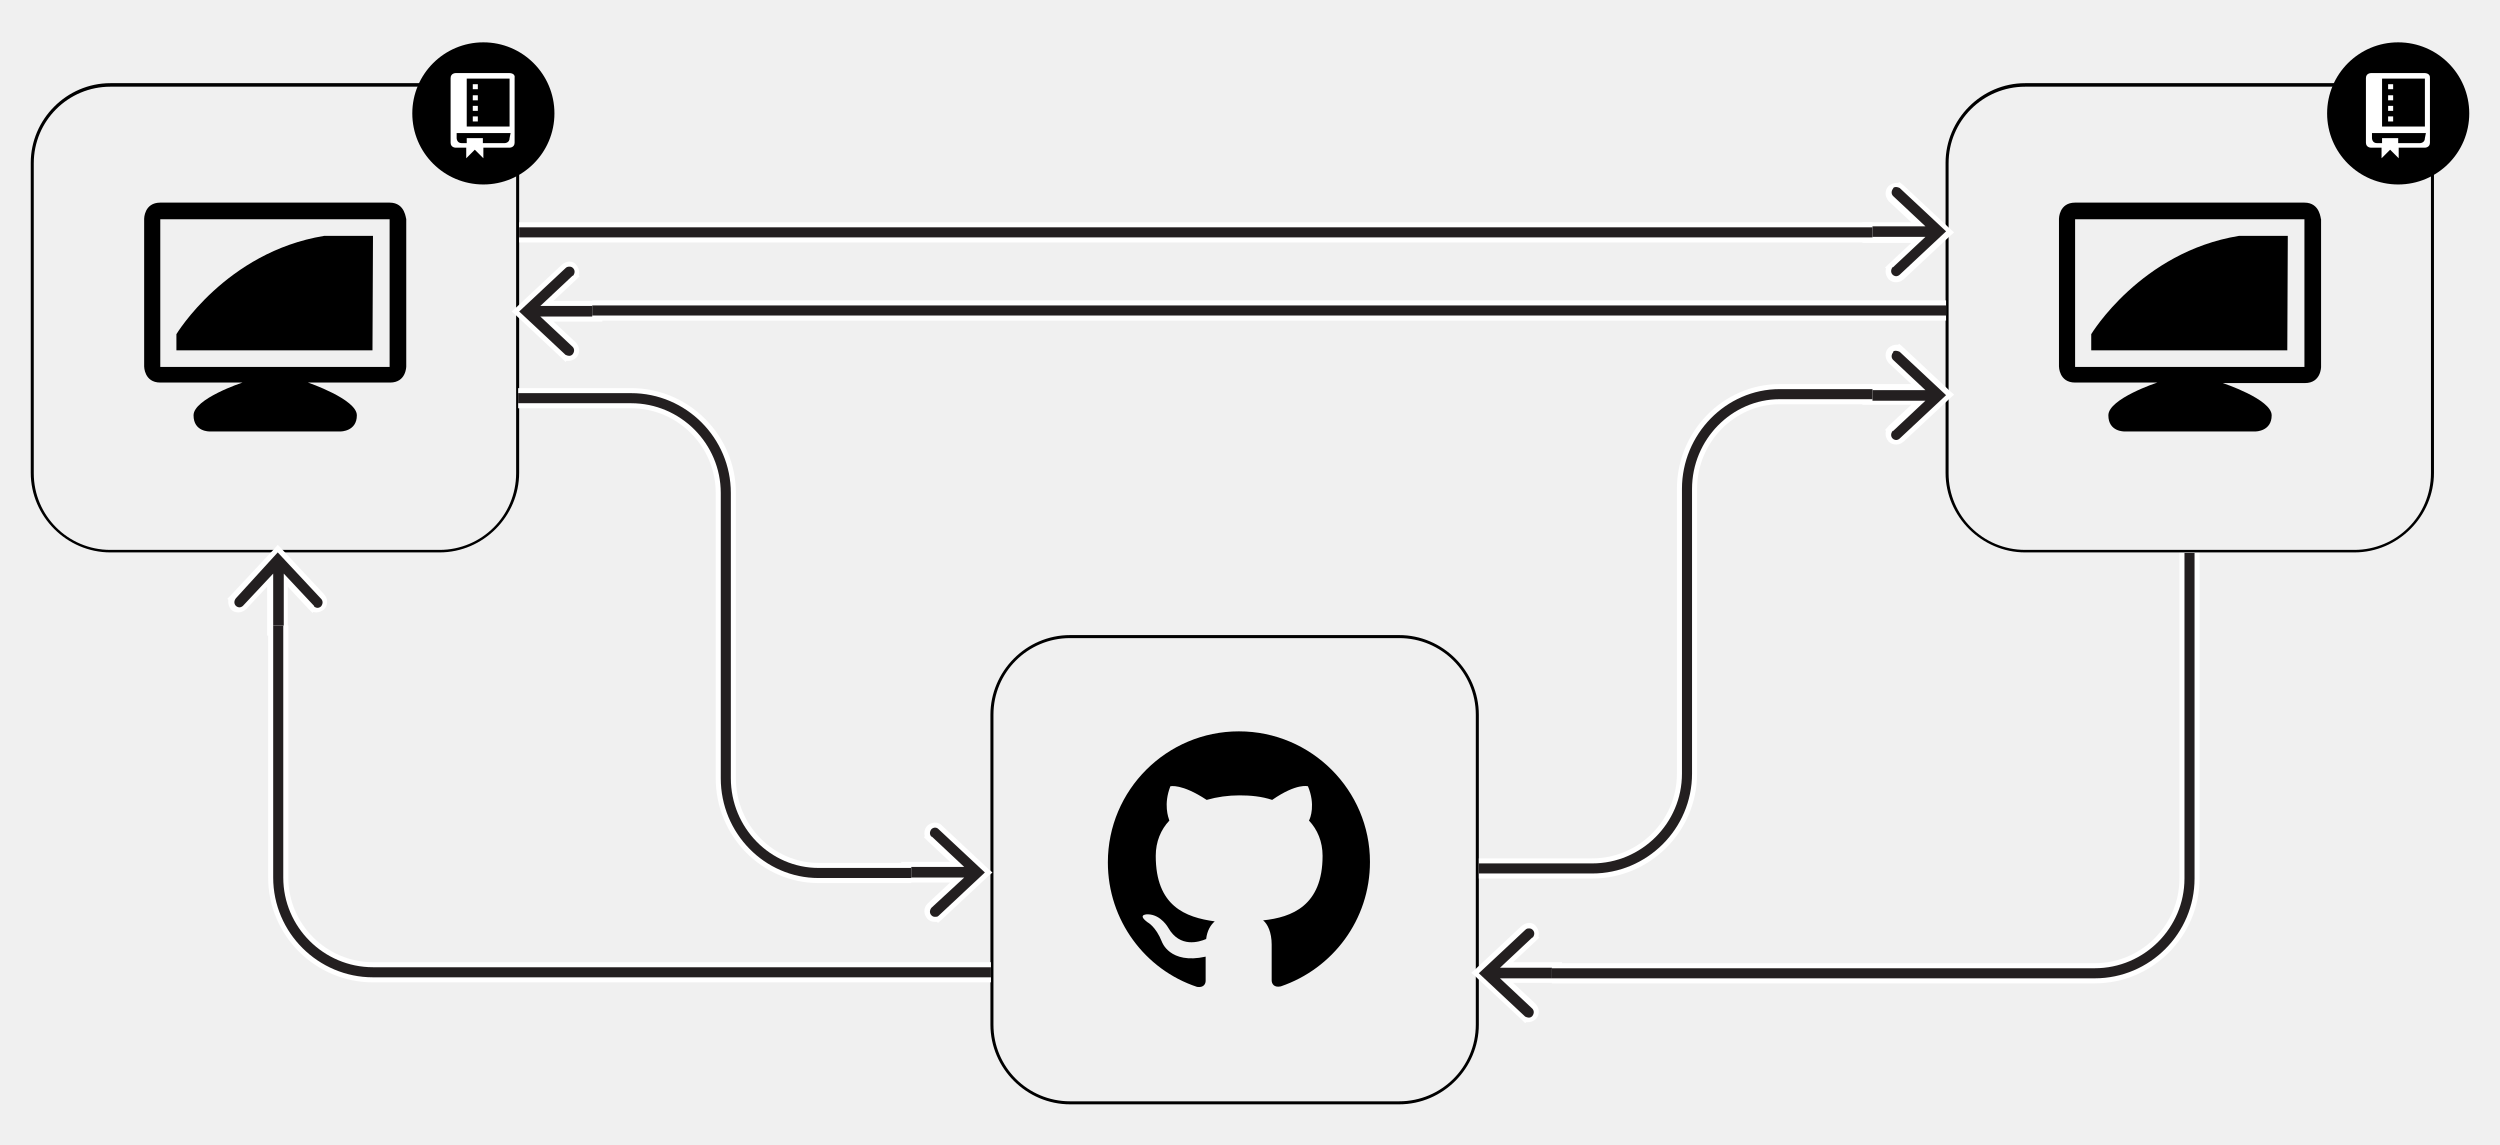
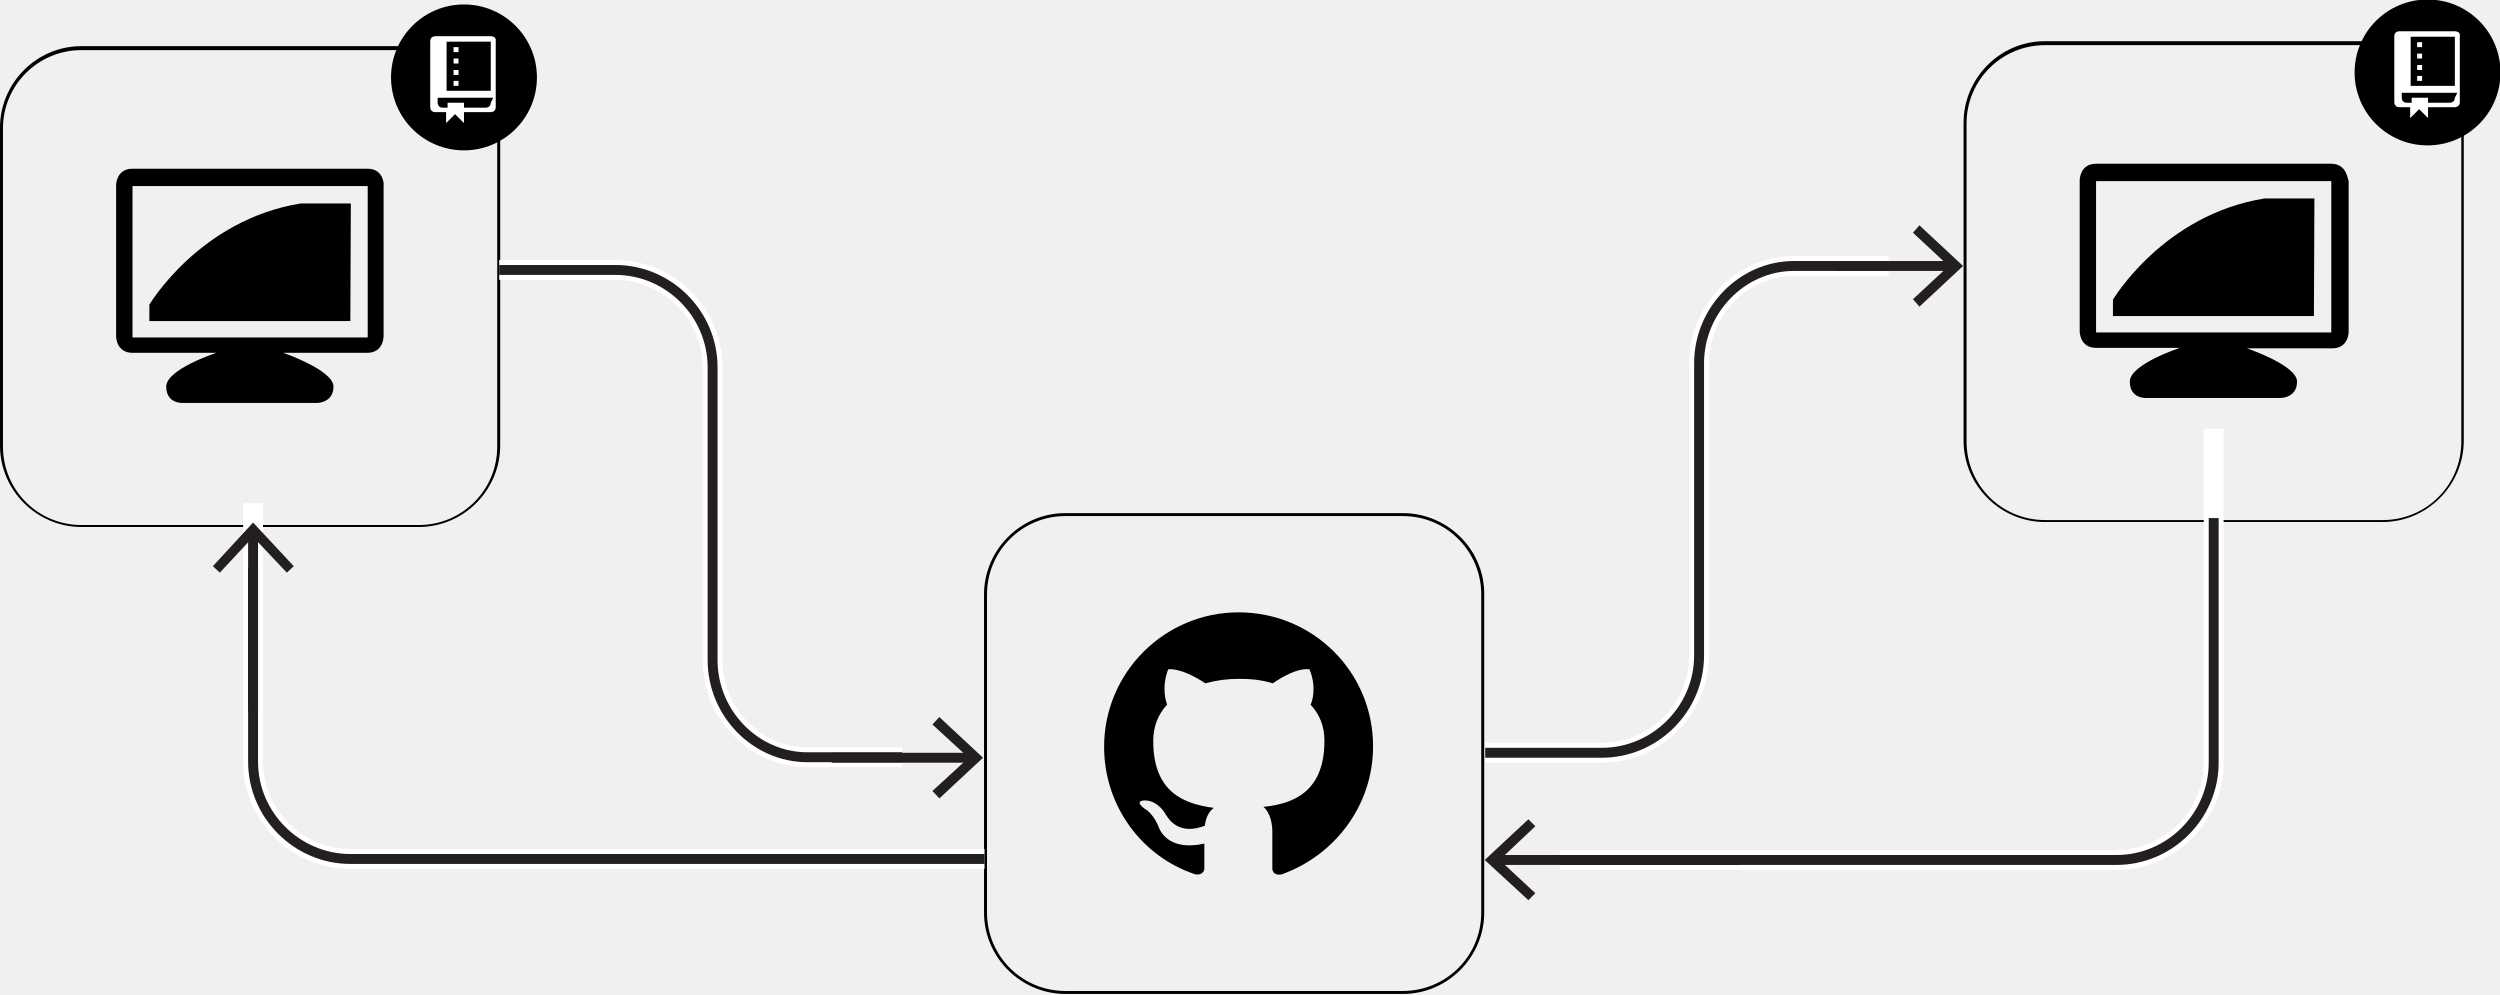
- <svg xmlns="http://www.w3.org/2000/svg" version="1.1" id="Layer_1" x="0px" y="0px" viewBox="-218 370 496 227" enable-background="new -218 370 496 227" xml:space="preserve">
+ <svg xmlns="http://www.w3.org/2000/svg" version="1.1" id="Layer_1" x="0px" y="0px" viewBox="-193.8 717.4 503.8 200.4" enable-background="new -193.8 717.4 503.8 200.4" xml:space="preserve">
  <g>
-     <path d="M27.8,515.1c-14.3,0-26,11.6-26,26c0,11.5,7.4,21.3,17.7,24.7c1.3,0.2,1.7-0.6,1.7-1.2c0-0.5,0-2.7,0-4.8   c-7.2,1.6-8.7-3-8.7-3c-1.2-3-2.8-3.8-2.8-3.8c-2.3-1.7,0.1-1.6,0.1-1.6c2.6,0.1,4,2.7,4,2.7c2.3,4,6.1,2.8,7.5,2.2   c0.2-1.7,0.9-2.8,1.7-3.5c-5.8-0.8-11.7-3-11.7-13c0-2.8,1-5.2,2.7-7c-0.2-0.6-1.2-3.2,0.2-6.8c0,0,2.2-0.6,7.2,2.7   c2.1-0.6,4.3-0.9,6.5-0.9s4.4,0.2,6.5,0.9c4.9-3.4,7.1-2.7,7.1-2.7c1.5,3.6,0.5,6.3,0.2,6.8c1.7,1.8,2.7,4.2,2.7,7   c0,9.9-6.1,12.2-11.8,12.8c0.9,0.7,1.7,2.4,1.7,4.8c0,3.5,0,6.3,0,7.1c0,0.6,0.4,1.5,1.8,1.2c10.3-3.5,17.7-13.2,17.7-24.7   C53.8,526.8,42.2,515.1,27.8,515.1z" />
+     <path d="M55.8,840.8c-14.9,0-27.1,12.1-27.1,27.1c0,12,7.7,22.2,18.4,25.7c1.3,0.2,1.8-0.6,1.8-1.2c0-0.5,0-2.8,0-5   c-7.5,1.7-9.1-3.1-9.1-3.1c-1.2-3.1-2.9-3.9-2.9-3.9c-2.4-1.8,0.1-1.7,0.1-1.7c2.7,0.1,4.1,2.8,4.1,2.8c2.4,4.1,6.3,2.9,7.9,2.3   c0.2-1.8,0.9-2.9,1.8-3.6c-6-0.8-12.2-3.1-12.2-13.5c0-2.9,1-5.4,2.8-7.3c-0.2-0.6-1.2-3.3,0.2-7.1c0,0,2.3-0.6,7.5,2.8   c2.2-0.6,4.4-0.9,6.8-0.9s4.5,0.2,6.8,0.9c5.1-3.5,7.4-2.8,7.4-2.8c1.5,3.7,0.5,6.6,0.2,7.1c1.8,1.9,2.8,4.3,2.8,7.3   c0,10.3-6.3,12.7-12.3,13.3c0.9,0.7,1.8,2.5,1.8,5c0,3.6,0,6.6,0,7.4c0,0.6,0.4,1.5,1.9,1.2c10.6-3.8,18.4-13.8,18.4-25.8   C82.9,852.8,70.8,840.8,55.8,840.8z" />
    <g id="border_1_">
-       <path d="M59.6,496.6c8.4,0,15.2,6.8,15.2,15.2v61.5c0,8.4-6.8,15.2-15.2,15.2H-5.7c-8.4,0-15.2-6.8-15.2-15.2v-61.5    c0-8.4,6.8-15.2,15.2-15.2L59.6,496.6 M59.6,496H-5.7c-8.7,0-15.8,7.2-15.8,15.8v61.5c0,8.7,7.2,15.8,15.8,15.8h65.3    c8.7,0,15.8-7.2,15.8-15.8v-61.5C75.4,503.1,68.2,496,59.6,496L59.6,496z" />
+       <path d="M88.9,821.4c8.8,0,15.8,7.1,15.8,15.8v64.1c0,8.8-7.1,15.8-15.8,15.8h-68c-8.8,0-15.8-7.1-15.8-15.8v-64.1    c0-8.8,7.1-15.8,15.8-15.8H88.9 M88.9,820.8h-68c-9.1,0-16.4,7.5-16.4,16.4v64.1c0,9.1,7.5,16.4,16.4,16.4h68    c9.1,0,16.4-7.5,16.4-16.4v-64.1C105.4,828.2,97.9,820.8,88.9,820.8L88.9,820.8z" />
    </g>
  </g>
  <g>
    <g>
      <g id="border_2_">
-         <path d="M249.1,387.2c8.4,0,15.2,6.8,15.2,15.2v61.5c0,8.4-6.8,15.2-15.2,15.2h-65.3c-8.4,0-15.2-6.8-15.2-15.2v-61.5     c0-8.4,6.8-15.2,15.2-15.2H249.1 M249.1,386.5h-65.3c-8.7,0-15.8,7.2-15.8,15.8v61.5c0,8.7,7.2,15.8,15.8,15.8h65.3     c8.7,0,15.8-7.2,15.8-15.8v-61.5C264.8,393.6,257.8,386.5,249.1,386.5L249.1,386.5z" />
+         <path d="M286.4,726.5c8.8,0,15.8,7.1,15.8,15.8v64.1c0,8.8-7.1,15.8-15.8,15.8h-68.1c-8.8,0-15.8-7.1-15.8-15.8v-64.1     c0-8.8,7.1-15.8,15.8-15.8H286.4 M286.4,725.7h-68.1c-9.1,0-16.4,7.5-16.4,16.4v64.1c0,9.1,7.5,16.4,16.4,16.4h68     c9.1,0,16.4-7.5,16.4-16.4v-64.1C302.7,733.2,295.4,725.7,286.4,725.7L286.4,725.7z" />
      </g>
-       <path d="M239.2,410.2c-3.2,0-45.5,0-45.5,0c-3.2,0-3.2,3.2-3.2,3.2v29.3c0,0,0,3.2,3.2,3.2H210c0,0-9.7,3.2-9.7,6.5    s3.2,3.2,3.2,3.2h26c0,0,3.2,0,3.2-3.2S223,446,223,446h16.3c3.2,0,3.2-3.2,3.2-3.2v-29.3C242.4,413.6,242.4,410.2,239.2,410.2z     M239.2,442.8h-45.5v-29.3h45.5V442.8z M235.9,416.8h-9.7c-19.5,3.2-29.3,19.5-29.3,19.5v3.2h38.9L235.9,416.8L235.9,416.8z" />
+       <path d="M276,750.4c-3.3,0-47.4,0-47.4,0c-3.3,0-3.3,3.3-3.3,3.3v30.5c0,0,0,3.3,3.3,3.3h16.9c0,0-10.1,3.3-10.1,6.8    c0,3.5,3.3,3.3,3.3,3.3h27.1c0,0,3.3,0,3.3-3.3c0-3.3-10.1-6.7-10.1-6.7h17.2c3.3,0,3.3-3.3,3.3-3.3v-30.5    C279.3,753.9,279.3,750.4,276,750.4z M276,784.4h-47.4v-30.5H276V784.4z M272.6,757.4h-10.1c-20.4,3.3-30.5,20.4-30.5,20.4v3.3    h40.5L272.6,757.4L272.6,757.4z" />
    </g>
    <g>
-       <circle cx="257.8" cy="392.5" r="14.1" />
-       <path fill="#FFFFFF" d="M256.8,388.9h-1v1h1V388.9z M256.8,386.7h-1v1h1V386.7z M263.1,384.5h-10.7c0,0-1,0-1,1v12.8c0,1,1,1,1,1    h2.1v2.1l1.7-1.7l1.7,1.7v-2.1h5.2c0,0,1,0,1-1v-12.8C264.2,384.5,263.1,384.5,263.1,384.5z M263.1,397.4c0,1-1,1-1,1h-4.3v-1    h-3.2v1h-1c-1,0-1-1-1-1v-1h10.7L263.1,397.4L263.1,397.4z M263.1,395.1h-8.5v-9.5h8.5V395.1z M256.8,393.1h-1v1h1V393.1z     M256.8,391h-1v1h1V391z" />
+       <circle cx="295.4" cy="732" r="14.7" />
+       <path fill="#FFFFFF" d="M294.3,728.2h-1v1h1V728.2z M294.3,725.9h-1v1h1V725.9z M300.9,723.7h-11.2c0,0-1,0-1,1V738c0,1,1,1,1,1    h2.2v2.2l1.8-1.8l1.8,1.8v-2.2h5.4c0,0,1,0,1-1v-13.3C302.1,723.7,300.9,723.7,300.9,723.7z M300.9,737.1c0,1-1,1-1,1h-4.4v-1    h-3.3v1h-1c-1,0-1-1-1-1v-1h11.2L300.9,737.1L300.9,737.1z M300.9,734.7H292v-9.9h8.9V734.7z M294.3,732.7h-1v1h1V732.7z     M294.3,730.5h-1v1h1V730.5z" />
    </g>
  </g>
  <g>
    <g>
      <g id="border_3_">
-         <path d="M-130.8,387.2c8.4,0,15.2,6.8,15.2,15.2v61.5c0,8.4-6.8,15.2-15.2,15.2h-65.3c-8.4,0-15.2-6.8-15.2-15.2v-61.5     c0-8.4,6.8-15.2,15.2-15.2H-130.8 M-130.8,386.5h-65.3c-8.7,0-15.8,7.2-15.8,15.8v61.5c0,8.7,7.2,15.8,15.8,15.8h65.3     c8.7,0,15.8-7.2,15.8-15.8v-61.5C-115.1,393.6-122.1,386.5-130.8,386.5L-130.8,386.5z" />
+         <path d="M-109.4,727.5c8.8,0,15.8,7.1,15.8,15.8v64.1c0,8.8-7.1,15.8-15.8,15.8h-68c-8.8,0-15.8-7.1-15.8-15.8v-64.1     c0-8.8,7.1-15.8,15.8-15.8H-109.4 M-109.4,726.7h-68c-9.1,0-16.4,7.5-16.4,16.4v64.1c0,9.1,7.5,16.4,16.4,16.4h68     c9.1,0,16.4-7.5,16.4-16.4v-64.1C-93.1,734.2-100.3,726.7-109.4,726.7L-109.4,726.7z" />
      </g>
-       <path d="M-140.7,410.2c-3.2,0-45.5,0-45.5,0c-3.2,0-3.2,3.2-3.2,3.2v29.3c0,0,0,3.2,3.2,3.2h16.3c0,0-9.7,3.2-9.7,6.5    s3.2,3.2,3.2,3.2h26c0,0,3.2,0,3.2-3.2s-9.7-6.5-9.7-6.5h16.3c3.2,0,3.2-3.2,3.2-3.2v-29.3C-137.5,413.6-137.5,410.2-140.7,410.2z     M-140.7,442.8h-45.5v-29.3h45.5V442.8z M-144,416.8h-9.7c-19.5,3.2-29.3,19.5-29.3,19.5v3.2h38.9L-144,416.8L-144,416.8z" />
+       <path d="M-119.7,751.4c-3.3,0-47.4,0-47.4,0c-3.3,0-3.3,3.3-3.3,3.3v30.5c0,0,0,3.3,3.3,3.3h16.9c0,0-10.1,3.3-10.1,6.8    c0,3.5,3.3,3.3,3.3,3.3h27.1c0,0,3.3,0,3.3-3.3c0-3.3-10.1-6.8-10.1-6.8h16.9c3.3,0,3.3-3.3,3.3-3.3v-30.5    C-116.4,754.9-116.4,751.4-119.7,751.4z M-119.7,785.4h-47.4v-30.5h47.4V785.4z M-123.1,758.4h-10.1    c-20.4,3.3-30.5,20.4-30.5,20.4v3.3h40.5L-123.1,758.4L-123.1,758.4z" />
    </g>
    <g>
-       <circle cx="-122.1" cy="392.5" r="14.1" />
-       <path fill="#FFFFFF" d="M-123.2,388.9h-1v1h1V388.9z M-123.2,386.7h-1v1h1V386.7z M-116.9,384.5h-10.7c0,0-1,0-1,1v12.8    c0,1,1,1,1,1h2.1v2.1l1.7-1.7l1.7,1.7v-2.1h5.2c0,0,1,0,1-1v-12.8C-115.7,384.5-116.9,384.5-116.9,384.5z M-116.9,397.4    c0,1-1,1-1,1h-4.3v-1h-3.2v1h-1c-1,0-1-1-1-1v-1h10.7L-116.9,397.4L-116.9,397.4z M-116.9,395.1h-8.5v-9.5h8.5V395.1z     M-123.2,393.1h-1v1h1V393.1z M-123.2,391h-1v1h1V391z" />
+       <circle cx="-100.3" cy="733" r="14.7" />
+       <path fill="#FFFFFF" d="M-101.4,729.2h-1v1h1V729.2z M-101.4,726.9h-1v1h1V726.9z M-94.9,724.7h-11.2c0,0-1,0-1,1V739c0,1,1,1,1,1    h2.2v2.2l1.8-1.8l1.8,1.8v-2.2h5.4c0,0,1,0,1-1v-13.3C-93.7,724.7-94.9,724.7-94.9,724.7z M-94.9,738.1c0,1-1,1-1,1h-4.4v-1h-3.3    v1h-1c-1,0-1-1-1-1v-1h11.2L-94.9,738.1L-94.9,738.1z M-94.9,735.7h-8.9v-9.9h8.9V735.7z M-101.4,733.7h-1v1h1V733.7z     M-101.4,731.5h-1v1h1V731.5z" />
    </g>
  </g>
  <g>
    <g>
-       <path fill="#231F20" d="M158.2,457.6c-0.4,0-0.8-0.2-1.2-0.4c-0.3-0.3-0.4-0.7-0.4-1.2c0-0.3,0.1-0.5,0.2-0.7l0,0l0.4-0.3l5.4-5    H152v-3.1h10.6l-5.4-5c-0.3-0.3-0.5-0.7-0.5-1.2s0.2-0.8,0.4-1.2c0.3-0.3,0.7-0.4,1-0.4c0.2,0,0.4,0,0.6,0.1l0.1-0.1l0.4,0.3    l9.6,8.9l-9.6,8.9C159,457.6,158.6,457.6,158.2,457.6z" />
-       <path fill="#FFFFFF" d="M158.2,439.6c0.2,0,0.5,0.1,0.7,0.2l0,0l9.2,8.6l-9.2,8.6c-0.2,0.2-0.5,0.3-0.7,0.3s-0.5-0.1-0.7-0.3    c-0.4-0.4-0.4-1,0-1.5c0,0,0,0,0.1,0l0,0l6.4-6h-11.4c0-0.7,0-1.4,0-2.1H164l-6.4-6c-0.4-0.4-0.4-1,0-1.5    C157.6,439.6,157.9,439.6,158.2,439.6 M158.8,438.2l-0.2,0.2c-0.1,0-0.3,0-0.4,0c-0.5,0-1,0.2-1.5,0.6c-0.4,0.4-0.6,0.9-0.6,1.5    c0,0.5,0.2,1,0.6,1.5l4.5,4.2h-8.7h-1v1v2.1v1h1h8.7l-4.5,4.2l-0.7,0.8l0.2,0.2c-0.1,0.2-0.1,0.4-0.1,0.6c0,0.5,0.2,1,0.6,1.5    c0.4,0.4,0.9,0.6,1.5,0.6s1-0.2,1.5-0.6l9.2-8.6l0.8-0.7l-0.8-0.7l-9.2-8.6L158.8,438.2L158.8,438.2z" />
+       <path fill="none" stroke="#FFFFFF" stroke-width="4" stroke-miterlimit="10" d="M186.8,771c0,0-8.7,0-19.1,0s-19.1,8.9-19.1,19.6    v58.9c0,10.8-8.9,19.6-19.6,19.6h-23.5" />
+       <path fill="none" stroke="#231F20" stroke-width="2" stroke-miterlimit="10" d="M186.8,771c0,0-8.7,0-19.1,0s-19.1,8.9-19.1,19.6    v58.9c0,10.8-8.9,19.6-19.6,19.6h-23.5" />
    </g>
+   </g>
+   <path fill="none" stroke="#FFFFFF" stroke-width="4" stroke-miterlimit="10" d="M120.5,890.7h112.2c10.8,0,19.6-8.9,19.6-19.6v-67.3  " />
+   <path fill="none" stroke="#231F20" stroke-width="2" stroke-miterlimit="10" d="M120.5,890.7h112.2c10.8,0,19.6-8.9,19.6-19.6v-49.3  " />
+   <g>
    <g>
-       <path fill="none" stroke="#FFFFFF" stroke-width="4" stroke-miterlimit="10" d="M153.5,448.2c0,0-8.3,0-18.4,0    s-18.4,8.5-18.4,18.8v56.5c0,10.4-8.5,18.8-18.8,18.8H75.4" />
-       <path fill="none" stroke="#231F20" stroke-width="2" stroke-miterlimit="10" d="M153.5,448.2c0,0-8.3,0-18.4,0    s-18.4,8.5-18.4,18.8v56.5c0,10.4-8.5,18.8-18.8,18.8H75.4" />
+       <path fill="none" stroke="#FFFFFF" stroke-width="4" stroke-miterlimit="10" d="M-142.8,818.8v52.1c0,10.8,8.9,19.6,19.6,19.6H4.6    " />
+       <path fill="none" stroke="#231F20" stroke-width="2" stroke-miterlimit="10" d="M-142.8,831.8v39.1c0,10.8,8.9,19.6,19.6,19.6H4.6    " />
    </g>
  </g>
  <g>
    <g>
-       <path fill="#231F20" d="M85.3,572.3c-0.2,0-0.4,0-0.6-0.1l-0.1,0.1l-0.4-0.3l-9.6-8.9l9.6-8.9c0.3-0.3,0.6-0.4,1-0.4    s0.8,0.2,1.2,0.4c0.3,0.3,0.4,0.7,0.4,1.2c0,0.3-0.1,0.5-0.2,0.7l0,0l-0.4,0.4l-5.4,5h10.6v3.1H80.9l5.4,5    c0.3,0.3,0.5,0.7,0.5,1.2s-0.2,0.8-0.4,1.2C86.1,572.2,85.7,572.3,85.3,572.3z" />
-       <path fill="#FFFFFF" d="M85.4,554.2c0.3,0,0.5,0.1,0.7,0.3c0.4,0.4,0.4,1,0,1.5c0,0,0,0-0.1,0l0,0l-6.4,6H91c0,0.7,0,1.4,0,2.1    H79.6l6.4,6c0.4,0.4,0.4,1,0,1.5c-0.2,0.2-0.4,0.3-0.7,0.3c-0.2,0-0.5-0.1-0.7-0.2l0,0l-9.2-8.6l9.2-8.6    C84.9,554.2,85.1,554.2,85.4,554.2 M85.4,553.1c-0.5,0-1,0.2-1.5,0.6l-9.2,8.6l-0.8,0.7l0.8,0.7l9.2,8.6l0.7,0.7l0.2-0.2    c0.1,0,0.3,0,0.4,0c0.5,0,1-0.2,1.5-0.6c0.4-0.4,0.6-0.9,0.6-1.5c0-0.5-0.2-1-0.6-1.5l-4.5-4.2h8.7h1v-1v-2.1v-1h-1h-8.7l4.5-4.2    l0.7-0.7l-0.2-0.2c0.1-0.2,0.1-0.4,0.1-0.6c0-0.5-0.2-1-0.6-1.5C86.4,553.3,85.9,553.1,85.4,553.1L85.4,553.1z" />
-     </g>
-     <g>
-       <path fill="none" stroke="#FFFFFF" stroke-width="4" stroke-miterlimit="10" d="M89.9,563.1h107.7c10.4,0,18.8-8.5,18.8-18.8    v-64.6" />
-       <path fill="none" stroke="#231F20" stroke-width="2" stroke-miterlimit="10" d="M89.9,563.1h107.7c10.4,0,18.8-8.5,18.8-18.8    v-64.6" />
+       <path fill="none" stroke="#FFFFFF" stroke-width="4" stroke-miterlimit="10" d="M-93.2,771.8h23.4c10.8,0,19.6,8.9,19.6,19.6v59    c0,10.8,8.7,19.6,19.1,19.6s19.1,0,19.1,0" />
+       <path fill="none" stroke="#231F20" stroke-width="2" stroke-miterlimit="10" d="M-93.2,771.8h23.4c10.8,0,19.6,8.9,19.6,19.6v59    c0,10.8,8.7,19.6,19.1,19.6s19.1,0,19.1,0" />
    </g>
  </g>
  <g>
    <g>
-       <path fill="#231F20" d="M-164.5,495.8v-10.6l-5,5.4c-0.3,0.3-0.7,0.5-1.2,0.5c-0.4,0-0.8-0.2-1.2-0.4c-0.4-0.4-0.5-1.2-0.3-1.7    l-0.1-0.1l0.3-0.4l8.9-9.6l8.9,9.6c0.6,0.6,0.6,1.6,0,2.2c-0.3,0.3-0.7,0.4-1.2,0.4c-0.3,0-0.5-0.1-0.7-0.2l0,0l-0.3-0.4l-5-5.4    v10.6h-3.1L-164.5,495.8L-164.5,495.8z" />
-       <path fill="#FFFFFF" d="M-162.9,479.6l8.6,9.2c0.4,0.4,0.4,1,0,1.5c-0.2,0.2-0.5,0.3-0.7,0.3s-0.5-0.1-0.7-0.3c0,0,0,0,0-0.1l0,0    l-6-6.4v11.4c-0.7,0-1.4,0-2.1,0v-11.4l-6,6.4c-0.2,0.2-0.5,0.3-0.7,0.3s-0.5-0.1-0.7-0.3c-0.4-0.4-0.4-1,0-1.5l0,0L-162.9,479.6     M-162.9,478.1l-0.7,0.8l-8.6,9.2l-0.7,0.7l0.2,0.2c-0.1,0.6,0.1,1.4,0.5,1.9c0.4,0.4,0.9,0.6,1.5,0.6c0.5,0,1-0.2,1.5-0.6    l4.2-4.5v8.7v1h1h2.1h1v-1v-8.7l4.2,4.5l0.7,0.7l0.2-0.2c0.2,0.1,0.4,0.1,0.6,0.1c0.5,0,1-0.2,1.5-0.6c0.4-0.4,0.6-0.9,0.6-1.5    s-0.2-1-0.6-1.5l-8.6-9.2L-162.9,478.1L-162.9,478.1z" />
-     </g>
-     <g>
-       <path fill="none" stroke="#FFFFFF" stroke-width="4" stroke-miterlimit="10" d="M-162.8,494.1v50c0,10.4,8.5,18.8,18.8,18.8h122.6    " />
-       <path fill="none" stroke="#231F20" stroke-width="2" stroke-miterlimit="10" d="M-162.8,494.1v50c0,10.4,8.5,18.8,18.8,18.8h122.6    " />
+       <line fill="none" stroke="#231F20" stroke-width="2" stroke-miterlimit="10" x1="107.6" y1="890.7" x2="156.8" y2="890.7" />
+       <g>
+         <polygon fill="#231F20" points="114.2,898.8 115.6,897.4 108.4,890.7 115.6,883.9 114.2,882.5 105.4,890.7    " />
+       </g>
    </g>
  </g>
  <g>
    <g>
-       <path fill="#231F20" d="M-32.4,552.5c-0.4,0-0.8-0.2-1-0.4c-0.3-0.3-0.4-0.7-0.4-1.2s0.2-0.8,0.4-1.2l5.4-5.1h-10.6v-3.1H-28    l-5.4-5.1l0,0l0,0l-0.3-0.3V536c-0.1-0.2-0.2-0.5-0.2-0.7c0-0.4,0.2-0.8,0.4-1.2c0.3-0.3,0.7-0.4,1.2-0.4c0.4,0,0.8,0.2,1.2,0.4    l9.6,8.9l-10.1,9.3l-0.1-0.1C-32,552.5-32.2,552.5-32.4,552.5z" />
-       <path fill="#FFFFFF" d="M-32.5,534.2c0.3,0,0.5,0.1,0.7,0.3l9.2,8.6l-9.2,8.6l0,0c-0.2,0.2-0.4,0.2-0.7,0.2s-0.5-0.1-0.7-0.3    c-0.4-0.4-0.4-1,0-1.5l6.5-6h-11.4c0-0.7,0-1.4,0-2.1h11.4l-6.4-6l0,0c0,0,0,0-0.1,0c-0.4-0.4-0.4-1,0-1.5    C-33,534.3-32.7,534.2-32.5,534.2 M-32.5,533.2c-0.5,0-1,0.2-1.5,0.6c-0.4,0.4-0.6,0.9-0.6,1.5c0,0.2,0,0.4,0.1,0.6l-0.2,0.2    l0.7,0.7l0,0l0,0l0,0l4.5,4.2h-8.7h-1v1v2.1v1h1h8.7l-4.5,4.2c-0.4,0.4-0.6,0.9-0.6,1.5c0,0.5,0.2,1,0.6,1.5    c0.4,0.4,0.9,0.6,1.5,0.6c0.1,0,0.3,0,0.4,0l0.2,0.2l0.8-0.7l9.2-8.6l0.8-0.7l-0.8-0.7l-9.2-8.6    C-31.3,533.5-31.9,533.2-32.5,533.2L-32.5,533.2z" />
-     </g>
-     <g>
-       <path fill="none" stroke="#FFFFFF" stroke-width="4" stroke-miterlimit="10" d="M-115.2,449h22.4c10.4,0,18.8,8.5,18.8,18.8v56.6    c0,10.4,8.3,18.8,18.4,18.8s18.4,0,18.4,0" />
-       <path fill="none" stroke="#231F20" stroke-width="2" stroke-miterlimit="10" d="M-115.2,449h22.4c10.4,0,18.8,8.5,18.8,18.8v56.6    c0,10.4,8.3,18.8,18.4,18.8s18.4,0,18.4,0" />
+       <line fill="none" stroke="#231F20" stroke-width="2" stroke-miterlimit="10" x1="2.1" y1="870.1" x2="-26.2" y2="870.1" />
+       <g>
+         <polygon fill="#231F20" points="-4.5,861.9 -5.9,863.4 1.4,870.1 -5.9,876.8 -4.5,878.3 4.3,870.1    " />
+       </g>
    </g>
  </g>
  <g>
    <g>
-       <path fill="#231F20" d="M-105,441.1c-0.2,0-0.4,0-0.6-0.1l-0.1,0.1l-0.4-0.3l-9.6-8.9l9.6-8.9c0.3-0.3,0.6-0.4,1-0.4    s0.8,0.2,1.2,0.4c0.3,0.3,0.4,0.7,0.4,1.2c0,0.3-0.1,0.5-0.2,0.7l0,0l-0.3,0.3l-5.4,5H-99v3.1h-10.6l5.4,5    c0.3,0.3,0.5,0.7,0.5,1.2s-0.2,0.8-0.4,1.2C-104.3,440.9-104.6,441.1-105,441.1z" />
-       <path fill="#FFFFFF" d="M-105,422.9c0.3,0,0.5,0.1,0.7,0.3c0.4,0.4,0.4,1,0,1.5c0,0,0,0-0.1,0l0,0l-6.4,6h11.4c0,0.7,0,1.4,0,2.1    h-11.4l6.4,6c0.4,0.4,0.4,1,0,1.5c-0.2,0.2-0.4,0.3-0.7,0.3c-0.2,0-0.5-0.1-0.7-0.2l0,0l-9.2-8.6l9.2-8.6    C-105.6,423-105.4,422.9-105,422.9 M-105,421.9c-0.5,0-1,0.2-1.5,0.6l-9.2,8.6l-0.8,0.7l0.8,0.7l9.2,8.6l0.7,0.7l0.2-0.2    c0.1,0,0.3,0,0.4,0c0.5,0,1-0.2,1.5-0.6c0.4-0.4,0.6-0.9,0.6-1.5c0-0.5-0.2-1-0.6-1.5l-4.5-4.2h8.7h1v-1v-2.1v-1h-1h-8.7l4.5-4.2    l0.7-0.7l-0.2-0.2c0.1-0.2,0.1-0.4,0.1-0.6c0-0.5-0.2-1-0.6-1.5C-104,422.1-104.5,421.9-105,421.9L-105,421.9z" />
-     </g>
-     <g>
-       <line fill="none" stroke="#FFFFFF" stroke-width="4" stroke-miterlimit="10" x1="-100.5" y1="431.6" x2="168.1" y2="431.6" />
-       <line fill="none" stroke="#231F20" stroke-width="2" stroke-miterlimit="10" x1="-100.5" y1="431.6" x2="168.1" y2="431.6" />
+       <line fill="none" stroke="#231F20" stroke-width="2" stroke-miterlimit="10" x1="199.7" y1="771" x2="176.2" y2="771" />
+       <g>
+         <polygon fill="#231F20" points="193,762.8 191.7,764.3 198.9,771 191.7,777.7 193,779.2 201.8,771    " />
+       </g>
    </g>
  </g>
  <g>
    <g>
-       <path fill="#231F20" d="M158.2,425.4c-0.4,0-0.8-0.2-1.2-0.4c-0.3-0.3-0.4-0.7-0.4-1.2c0-0.3,0.1-0.5,0.2-0.7l0,0l0.3-0.3l5.4-5    H152v-3.1h10.6l-5.4-5c-0.3-0.3-0.5-0.7-0.5-1.2s0.2-0.8,0.4-1.2c0.3-0.3,0.7-0.4,1-0.4c0.2,0,0.4,0,0.6,0.1l0.1-0.1l0.4,0.3    l9.6,8.9l-9.6,8.9C159,425.2,158.6,425.4,158.2,425.4z" />
-       <path fill="#FFFFFF" d="M158.2,407.1c0.2,0,0.5,0.1,0.7,0.2l0,0l9.2,8.6l-9.2,8.6c-0.2,0.2-0.5,0.3-0.7,0.3s-0.5-0.1-0.7-0.3    c-0.4-0.4-0.4-1,0-1.5c0,0,0,0,0.1,0l0,0l6.4-6h-11.4c0-0.7,0-1.4,0-2.1H164l-6.4-6c-0.4-0.4-0.4-1,0-1.5    C157.6,407.2,157.9,407.1,158.2,407.1 M158.8,406.1l-0.2,0.2c-0.1,0-0.3,0-0.4,0c-0.5,0-1,0.2-1.5,0.6c-0.4,0.4-0.6,0.9-0.6,1.5    c0,0.5,0.2,1,0.6,1.5l4.5,4.2h-8.7h-1v1v2.1v1h1h8.7l-4.5,4.2l-0.7,0.7l0.2,0.2c-0.1,0.2-0.1,0.4-0.1,0.6c0,0.5,0.2,1,0.6,1.5    c0.4,0.4,0.9,0.6,1.5,0.6s1-0.2,1.5-0.6l9.2-8.6l0.8-0.7l-0.8-0.7l-9.2-8.6L158.8,406.1L158.8,406.1z" />
-     </g>
-     <g>
-       <line fill="none" stroke="#FFFFFF" stroke-width="4" stroke-miterlimit="10" x1="153.5" y1="416.1" x2="-115" y2="416.1" />
-       <line fill="none" stroke="#231F20" stroke-width="2" stroke-miterlimit="10" x1="153.5" y1="416.1" x2="-115" y2="416.1" />
+       <line fill="none" stroke="#231F20" stroke-width="2" stroke-miterlimit="10" x1="-142.8" y1="824.8" x2="-142.8" y2="860.8" />
+       <g>
+         <polygon fill="#231F20" points="-150.9,831.5 -149.5,832.8 -142.8,825.6 -136,832.8 -134.6,831.5 -142.8,822.7    " />
+       </g>
    </g>
  </g>
</svg>
